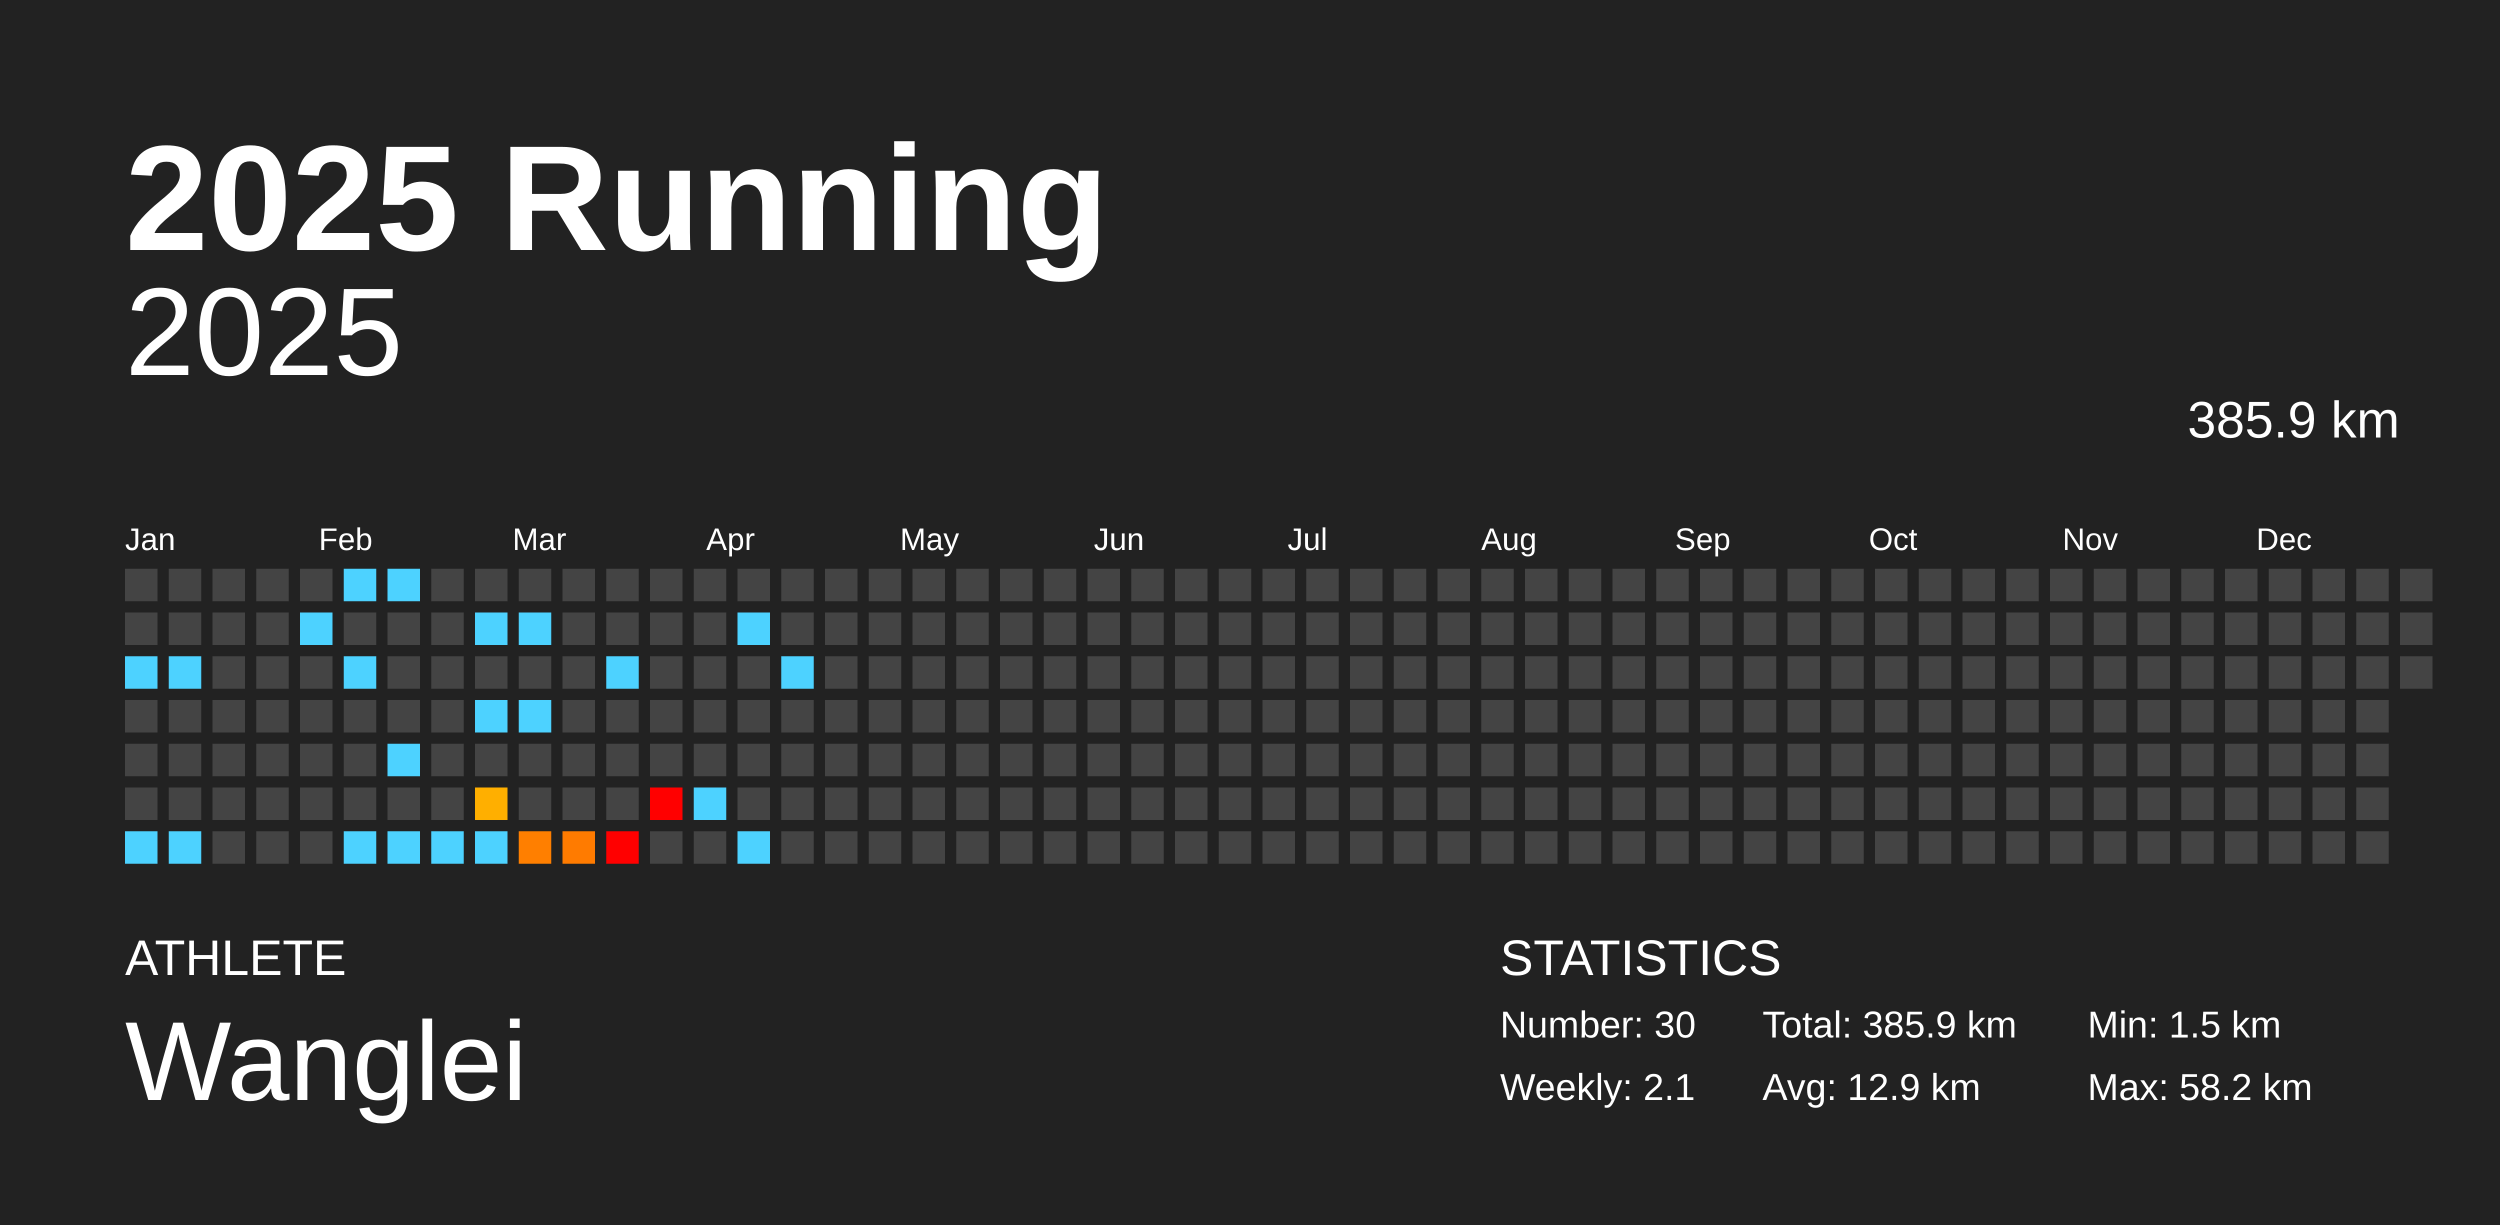
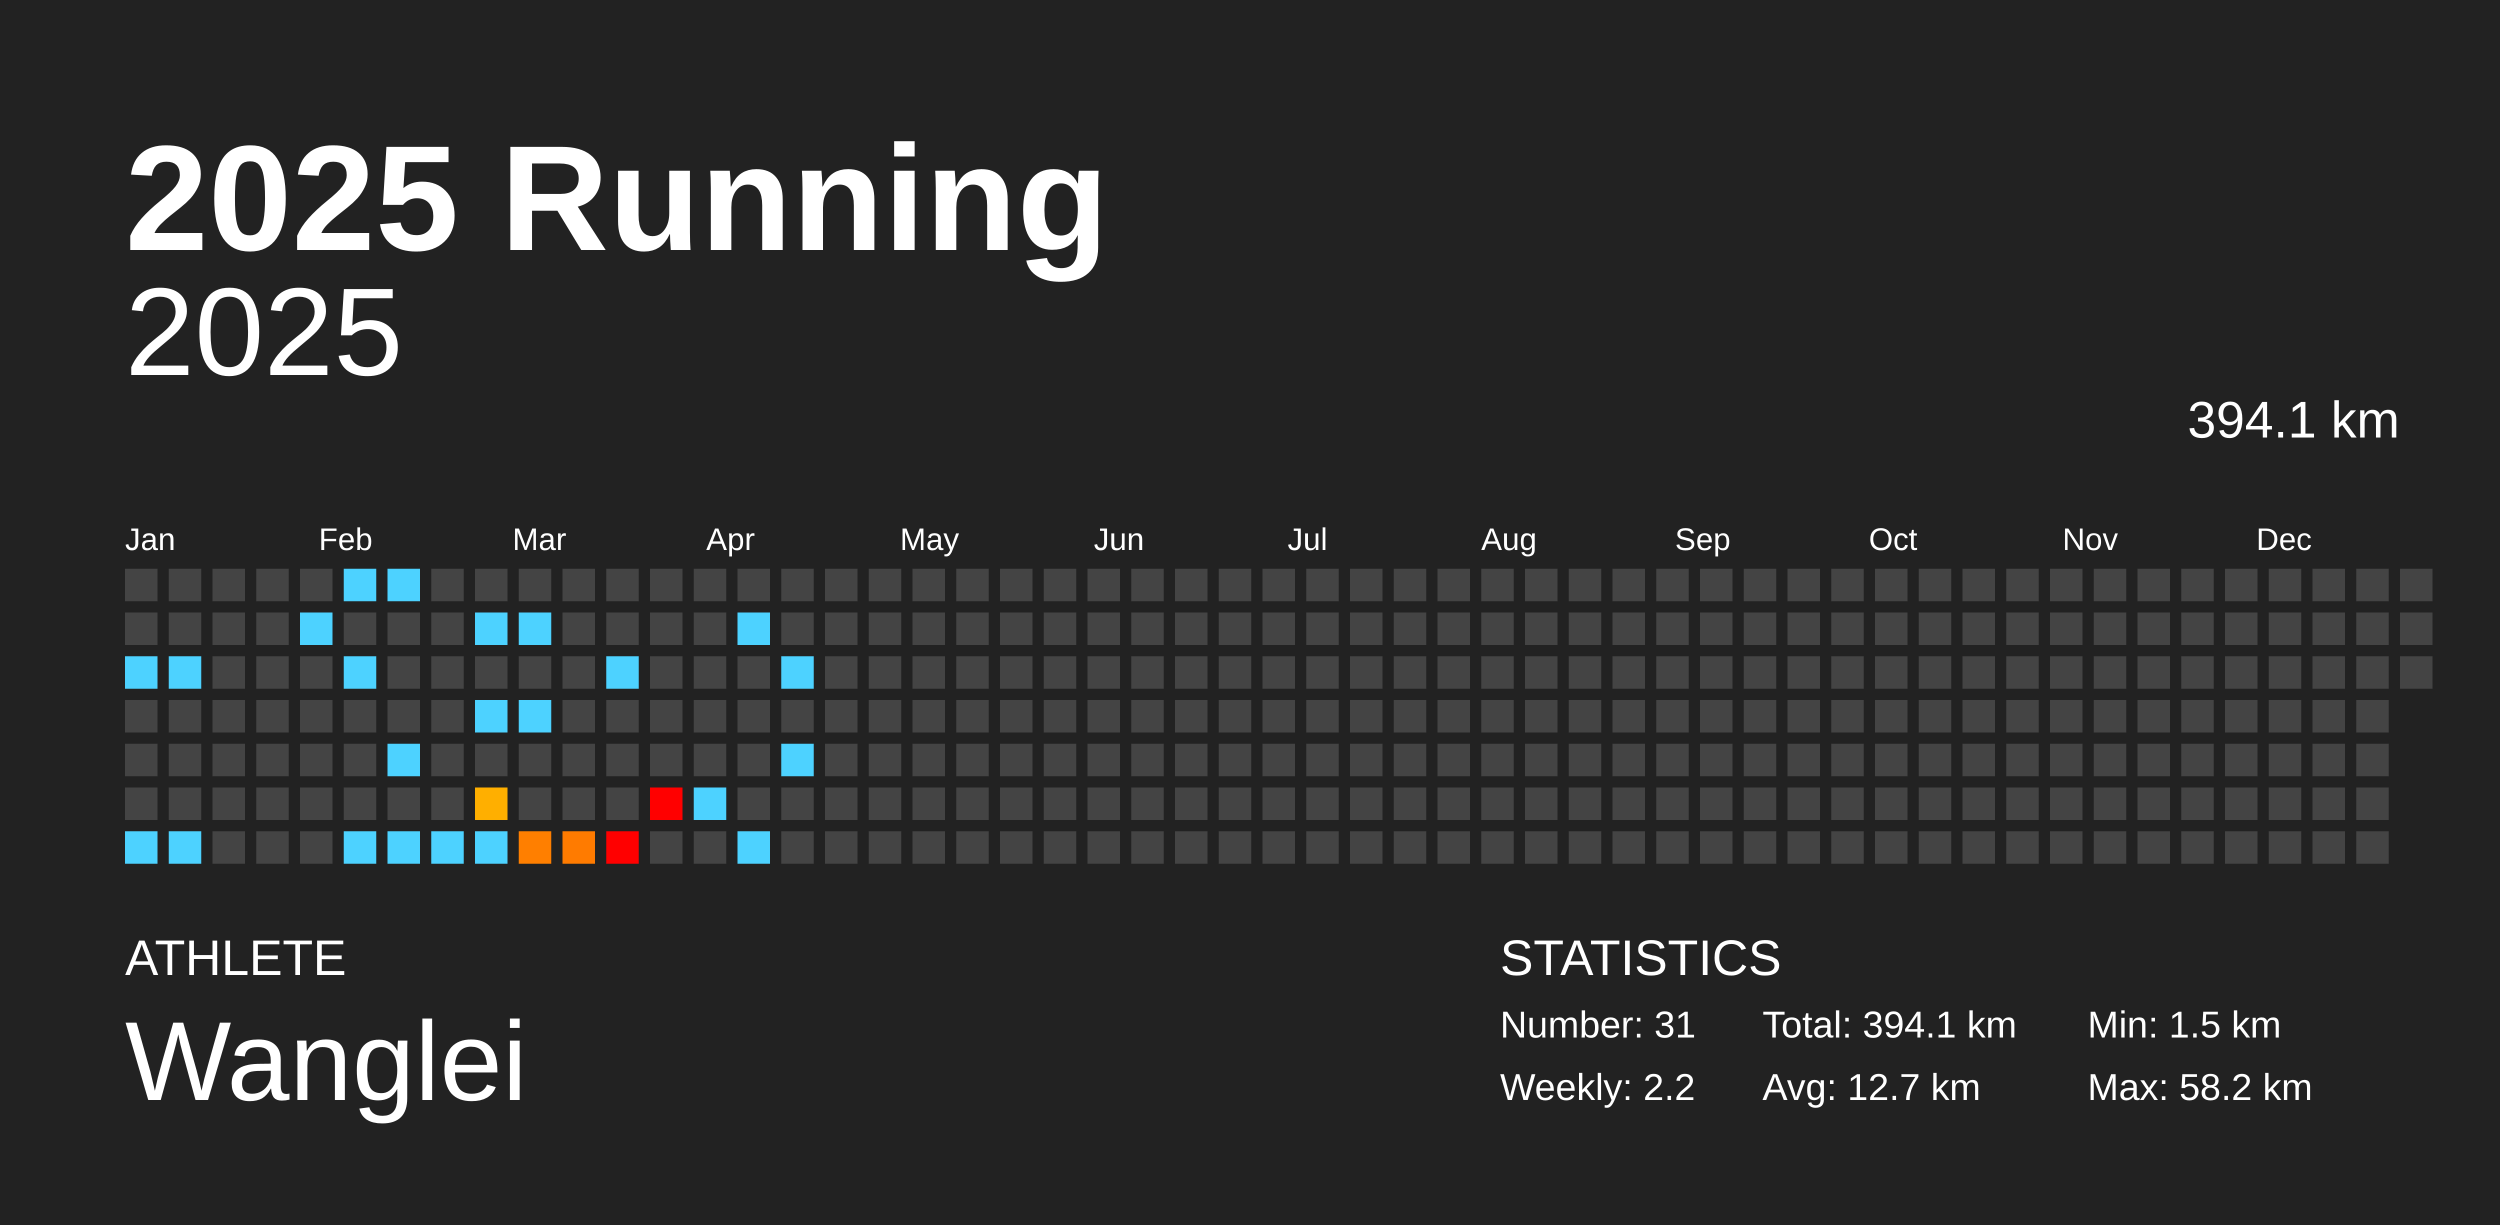
<svg xmlns="http://www.w3.org/2000/svg" baseProfile="full" height="98mm" version="1.1" viewBox="0,0,200,98" width="200mm">
  <defs />
  <rect fill="#222222" height="98" width="200" x="0" y="0" />
  <text fill="#FFFFFF" style="font-size:12px; font-family:Arial; font-weight:bold;" x="10" y="20">2025 Running</text>
  <text fill="#FFFFFF" style="font-size:4px; font-family:Arial" x="10" y="78">ATHLETE</text>
  <text fill="#FFFFFF" style="font-size:9px; font-family:Arial" x="10" y="88">Wanglei</text>
  <text fill="#FFFFFF" style="font-size:4px; font-family:Arial" x="120" y="78">STATISTICS</text>
-   <text fill="#FFFFFF" style="font-size:3px; font-family:Arial" x="120" y="83">Number: 30</text>
-   <text fill="#FFFFFF" style="font-size:3px; font-family:Arial" x="120" y="88">Weekly: 2.1</text>
-   <text fill="#FFFFFF" style="font-size:3px; font-family:Arial" x="141" y="83">Total: 385.9 km</text>
-   <text fill="#FFFFFF" style="font-size:3px; font-family:Arial" x="141" y="88">Avg: 12.9 km</text>
+   <text fill="#FFFFFF" style="font-size:3px; font-family:Arial" x="120" y="83">Number: 31</text>
+   <text fill="#FFFFFF" style="font-size:3px; font-family:Arial" x="120" y="88">Weekly: 2.2</text>
+   <text fill="#FFFFFF" style="font-size:3px; font-family:Arial" x="141" y="83">Total: 394.1 km</text>
+   <text fill="#FFFFFF" style="font-size:3px; font-family:Arial" x="141" y="88">Avg: 12.7 km</text>
  <text fill="#FFFFFF" style="font-size:3px; font-family:Arial" x="167" y="83">Min: 1.5 km</text>
  <text fill="#FFFFFF" style="font-size:3px; font-family:Arial" x="167" y="88">Max: 58.2 km</text>
  <text alignment-baseline="hanging" fill="#FFFFFF" style="font-size:10.0px; font-family:Arial;" x="10" y="30">2025</text>
-   <text alignment-baseline="hanging" fill="#FFFFFF" style="font-size:4.125px; font-family:Arial;" x="175" y="35">385.9 km</text>
+   <text alignment-baseline="hanging" fill="#FFFFFF" style="font-size:4.125px; font-family:Arial;" x="175" y="35">394.1 km</text>
  <text fill="#FFFFFF" style="font-size:2.5px; font-family:Arial" x="10.0" y="44">Jan</text>
  <text fill="#FFFFFF" style="font-size:2.5px; font-family:Arial" x="25.5" y="44">Feb</text>
  <text fill="#FFFFFF" style="font-size:2.5px; font-family:Arial" x="41.0" y="44">Mar</text>
  <text fill="#FFFFFF" style="font-size:2.5px; font-family:Arial" x="56.5" y="44">Apr</text>
  <text fill="#FFFFFF" style="font-size:2.5px; font-family:Arial" x="72.0" y="44">May</text>
  <text fill="#FFFFFF" style="font-size:2.5px; font-family:Arial" x="87.5" y="44">Jun</text>
  <text fill="#FFFFFF" style="font-size:2.5px; font-family:Arial" x="103.0" y="44">Jul</text>
  <text fill="#FFFFFF" style="font-size:2.5px; font-family:Arial" x="118.5" y="44">Aug</text>
  <text fill="#FFFFFF" style="font-size:2.5px; font-family:Arial" x="134.0" y="44">Sep</text>
  <text fill="#FFFFFF" style="font-size:2.5px; font-family:Arial" x="149.5" y="44">Oct</text>
  <text fill="#FFFFFF" style="font-size:2.5px; font-family:Arial" x="165.0" y="44">Nov</text>
  <text fill="#FFFFFF" style="font-size:2.5px; font-family:Arial" x="180.5" y="44">Dec</text>
  <rect fill="#444444" height="2.6" width="2.6" x="10.0" y="45.5" />
  <rect fill="#444444" height="2.6" width="2.6" x="10.0" y="49.0" />
  <rect fill="#4dd2ff" height="2.6" width="2.6" x="10.0" y="52.5" />
  <rect fill="#444444" height="2.6" width="2.6" x="10.0" y="56.0" />
  <rect fill="#444444" height="2.6" width="2.6" x="10.0" y="59.5" />
  <rect fill="#444444" height="2.6" width="2.6" x="10.0" y="63.0" />
  <rect fill="#4dd2ff" height="2.6" width="2.6" x="10.0" y="66.5" />
  <rect fill="#444444" height="2.6" width="2.6" x="13.5" y="45.5" />
  <rect fill="#444444" height="2.6" width="2.6" x="13.5" y="49.0" />
  <rect fill="#4dd2ff" height="2.6" width="2.6" x="13.5" y="52.5" />
  <rect fill="#444444" height="2.6" width="2.6" x="13.5" y="56.0" />
  <rect fill="#444444" height="2.6" width="2.6" x="13.5" y="59.5" />
  <rect fill="#444444" height="2.6" width="2.6" x="13.5" y="63.0" />
  <rect fill="#4dd2ff" height="2.6" width="2.6" x="13.5" y="66.5" />
  <rect fill="#444444" height="2.6" width="2.6" x="17.0" y="45.5" />
  <rect fill="#444444" height="2.6" width="2.6" x="17.0" y="49.0" />
  <rect fill="#444444" height="2.6" width="2.6" x="17.0" y="52.5" />
  <rect fill="#444444" height="2.6" width="2.6" x="17.0" y="56.0" />
  <rect fill="#444444" height="2.6" width="2.6" x="17.0" y="59.5" />
  <rect fill="#444444" height="2.6" width="2.6" x="17.0" y="63.0" />
  <rect fill="#444444" height="2.6" width="2.6" x="17.0" y="66.5" />
  <rect fill="#444444" height="2.6" width="2.6" x="20.5" y="45.5" />
  <rect fill="#444444" height="2.6" width="2.6" x="20.5" y="49.0" />
  <rect fill="#444444" height="2.6" width="2.6" x="20.5" y="52.5" />
  <rect fill="#444444" height="2.6" width="2.6" x="20.5" y="56.0" />
  <rect fill="#444444" height="2.6" width="2.6" x="20.5" y="59.5" />
  <rect fill="#444444" height="2.6" width="2.6" x="20.5" y="63.0" />
  <rect fill="#444444" height="2.6" width="2.6" x="20.5" y="66.5" />
  <rect fill="#444444" height="2.6" width="2.6" x="24.0" y="45.5" />
  <rect fill="#4dd2ff" height="2.6" width="2.6" x="24.0" y="49.0" />
  <rect fill="#444444" height="2.6" width="2.6" x="24.0" y="52.5" />
  <rect fill="#444444" height="2.6" width="2.6" x="24.0" y="56.0" />
  <rect fill="#444444" height="2.6" width="2.6" x="24.0" y="59.5" />
  <rect fill="#444444" height="2.6" width="2.6" x="24.0" y="63.0" />
  <rect fill="#444444" height="2.6" width="2.6" x="24.0" y="66.5" />
  <rect fill="#4dd2ff" height="2.6" width="2.6" x="27.5" y="45.5" />
  <rect fill="#444444" height="2.6" width="2.6" x="27.5" y="49.0" />
  <rect fill="#4dd2ff" height="2.6" width="2.6" x="27.5" y="52.5" />
  <rect fill="#444444" height="2.6" width="2.6" x="27.5" y="56.0" />
  <rect fill="#444444" height="2.6" width="2.6" x="27.5" y="59.5" />
  <rect fill="#444444" height="2.6" width="2.6" x="27.5" y="63.0" />
  <rect fill="#4dd2ff" height="2.6" width="2.6" x="27.5" y="66.5" />
  <rect fill="#4dd2ff" height="2.6" width="2.6" x="31.0" y="45.5" />
  <rect fill="#444444" height="2.6" width="2.6" x="31.0" y="49.0" />
  <rect fill="#444444" height="2.6" width="2.6" x="31.0" y="52.5" />
  <rect fill="#444444" height="2.6" width="2.6" x="31.0" y="56.0" />
  <rect fill="#4dd2ff" height="2.6" width="2.6" x="31.0" y="59.5" />
  <rect fill="#444444" height="2.6" width="2.6" x="31.0" y="63.0" />
  <rect fill="#4dd2ff" height="2.6" width="2.6" x="31.0" y="66.5" />
  <rect fill="#444444" height="2.6" width="2.6" x="34.5" y="45.5" />
  <rect fill="#444444" height="2.6" width="2.6" x="34.5" y="49.0" />
  <rect fill="#444444" height="2.6" width="2.6" x="34.5" y="52.5" />
  <rect fill="#444444" height="2.6" width="2.6" x="34.5" y="56.0" />
  <rect fill="#444444" height="2.6" width="2.6" x="34.5" y="59.5" />
  <rect fill="#444444" height="2.6" width="2.6" x="34.5" y="63.0" />
  <rect fill="#4dd2ff" height="2.6" width="2.6" x="34.5" y="66.5" />
  <rect fill="#444444" height="2.6" width="2.6" x="38.0" y="45.5" />
  <rect fill="#4dd2ff" height="2.6" width="2.6" x="38.0" y="49.0" />
  <rect fill="#444444" height="2.6" width="2.6" x="38.0" y="52.5" />
  <rect fill="#4dd2ff" height="2.6" width="2.6" x="38.0" y="56.0" />
  <rect fill="#444444" height="2.6" width="2.6" x="38.0" y="59.5" />
  <rect fill="#ffaf00" height="2.6" width="2.6" x="38.0" y="63.0" />
  <rect fill="#4dd2ff" height="2.6" width="2.6" x="38.0" y="66.5" />
  <rect fill="#444444" height="2.6" width="2.6" x="41.5" y="45.5" />
  <rect fill="#4dd2ff" height="2.6" width="2.6" x="41.5" y="49.0" />
  <rect fill="#444444" height="2.6" width="2.6" x="41.5" y="52.5" />
  <rect fill="#4dd2ff" height="2.6" width="2.6" x="41.5" y="56.0" />
  <rect fill="#444444" height="2.6" width="2.6" x="41.5" y="59.5" />
  <rect fill="#444444" height="2.6" width="2.6" x="41.5" y="63.0" />
  <rect fill="#ff7f00" height="2.6" width="2.6" x="41.5" y="66.5" />
  <rect fill="#444444" height="2.6" width="2.6" x="45.0" y="45.5" />
  <rect fill="#444444" height="2.6" width="2.6" x="45.0" y="49.0" />
  <rect fill="#444444" height="2.6" width="2.6" x="45.0" y="52.5" />
  <rect fill="#444444" height="2.6" width="2.6" x="45.0" y="56.0" />
  <rect fill="#444444" height="2.6" width="2.6" x="45.0" y="59.5" />
  <rect fill="#444444" height="2.6" width="2.6" x="45.0" y="63.0" />
  <rect fill="#ff7b00" height="2.6" width="2.6" x="45.0" y="66.5" />
  <rect fill="#444444" height="2.6" width="2.6" x="48.5" y="45.5" />
  <rect fill="#444444" height="2.6" width="2.6" x="48.5" y="49.0" />
  <rect fill="#4dd2ff" height="2.6" width="2.6" x="48.5" y="52.5" />
  <rect fill="#444444" height="2.6" width="2.6" x="48.5" y="56.0" />
  <rect fill="#444444" height="2.6" width="2.6" x="48.5" y="59.5" />
  <rect fill="#444444" height="2.6" width="2.6" x="48.5" y="63.0" />
  <rect fill="red" height="2.6" width="2.6" x="48.5" y="66.5" />
  <rect fill="#444444" height="2.6" width="2.6" x="52.0" y="45.5" />
  <rect fill="#444444" height="2.6" width="2.6" x="52.0" y="49.0" />
  <rect fill="#444444" height="2.6" width="2.6" x="52.0" y="52.5" />
  <rect fill="#444444" height="2.6" width="2.6" x="52.0" y="56.0" />
  <rect fill="#444444" height="2.6" width="2.6" x="52.0" y="59.5" />
  <rect fill="red" height="2.6" width="2.6" x="52.0" y="63.0" />
  <rect fill="#444444" height="2.6" width="2.6" x="52.0" y="66.5" />
  <rect fill="#444444" height="2.6" width="2.6" x="55.5" y="45.5" />
  <rect fill="#444444" height="2.6" width="2.6" x="55.5" y="49.0" />
  <rect fill="#444444" height="2.6" width="2.6" x="55.5" y="52.5" />
  <rect fill="#444444" height="2.6" width="2.6" x="55.5" y="56.0" />
  <rect fill="#444444" height="2.6" width="2.6" x="55.5" y="59.5" />
  <rect fill="#4dd2ff" height="2.6" width="2.6" x="55.5" y="63.0" />
  <rect fill="#444444" height="2.6" width="2.6" x="55.5" y="66.5" />
  <rect fill="#444444" height="2.6" width="2.6" x="59.0" y="45.5" />
  <rect fill="#4dd2ff" height="2.6" width="2.6" x="59.0" y="49.0" />
  <rect fill="#444444" height="2.6" width="2.6" x="59.0" y="52.5" />
  <rect fill="#444444" height="2.6" width="2.6" x="59.0" y="56.0" />
  <rect fill="#444444" height="2.6" width="2.6" x="59.0" y="59.5" />
  <rect fill="#444444" height="2.6" width="2.6" x="59.0" y="63.0" />
  <rect fill="#4dd2ff" height="2.6" width="2.6" x="59.0" y="66.5" />
  <rect fill="#444444" height="2.6" width="2.6" x="62.5" y="45.5" />
  <rect fill="#444444" height="2.6" width="2.6" x="62.5" y="49.0" />
  <rect fill="#4dd2ff" height="2.6" width="2.6" x="62.5" y="52.5" />
  <rect fill="#444444" height="2.6" width="2.6" x="62.5" y="56.0" />
-   <rect fill="#444444" height="2.6" width="2.6" x="62.5" y="59.5" />
+   <rect fill="#4dd2ff" height="2.6" width="2.6" x="62.5" y="59.5" />
  <rect fill="#444444" height="2.6" width="2.6" x="62.5" y="63.0" />
  <rect fill="#444444" height="2.6" width="2.6" x="62.5" y="66.5" />
  <rect fill="#444444" height="2.6" width="2.6" x="66.0" y="45.5" />
  <rect fill="#444444" height="2.6" width="2.6" x="66.0" y="49.0" />
  <rect fill="#444444" height="2.6" width="2.6" x="66.0" y="52.5" />
  <rect fill="#444444" height="2.6" width="2.6" x="66.0" y="56.0" />
  <rect fill="#444444" height="2.6" width="2.6" x="66.0" y="59.5" />
  <rect fill="#444444" height="2.6" width="2.6" x="66.0" y="63.0" />
  <rect fill="#444444" height="2.6" width="2.6" x="66.0" y="66.5" />
  <rect fill="#444444" height="2.6" width="2.6" x="69.5" y="45.5" />
  <rect fill="#444444" height="2.6" width="2.6" x="69.5" y="49.0" />
  <rect fill="#444444" height="2.6" width="2.6" x="69.5" y="52.5" />
  <rect fill="#444444" height="2.6" width="2.6" x="69.5" y="56.0" />
  <rect fill="#444444" height="2.6" width="2.6" x="69.5" y="59.5" />
  <rect fill="#444444" height="2.6" width="2.6" x="69.5" y="63.0" />
  <rect fill="#444444" height="2.6" width="2.6" x="69.5" y="66.5" />
  <rect fill="#444444" height="2.6" width="2.6" x="73.0" y="45.5" />
  <rect fill="#444444" height="2.6" width="2.6" x="73.0" y="49.0" />
  <rect fill="#444444" height="2.6" width="2.6" x="73.0" y="52.5" />
  <rect fill="#444444" height="2.6" width="2.6" x="73.0" y="56.0" />
  <rect fill="#444444" height="2.6" width="2.6" x="73.0" y="59.5" />
  <rect fill="#444444" height="2.6" width="2.6" x="73.0" y="63.0" />
  <rect fill="#444444" height="2.6" width="2.6" x="73.0" y="66.5" />
  <rect fill="#444444" height="2.6" width="2.6" x="76.5" y="45.5" />
  <rect fill="#444444" height="2.6" width="2.6" x="76.5" y="49.0" />
  <rect fill="#444444" height="2.6" width="2.6" x="76.5" y="52.5" />
  <rect fill="#444444" height="2.6" width="2.6" x="76.5" y="56.0" />
  <rect fill="#444444" height="2.6" width="2.6" x="76.5" y="59.5" />
  <rect fill="#444444" height="2.6" width="2.6" x="76.5" y="63.0" />
  <rect fill="#444444" height="2.6" width="2.6" x="76.5" y="66.5" />
  <rect fill="#444444" height="2.6" width="2.6" x="80.0" y="45.5" />
  <rect fill="#444444" height="2.6" width="2.6" x="80.0" y="49.0" />
  <rect fill="#444444" height="2.6" width="2.6" x="80.0" y="52.5" />
  <rect fill="#444444" height="2.6" width="2.6" x="80.0" y="56.0" />
  <rect fill="#444444" height="2.6" width="2.6" x="80.0" y="59.5" />
  <rect fill="#444444" height="2.6" width="2.6" x="80.0" y="63.0" />
  <rect fill="#444444" height="2.6" width="2.6" x="80.0" y="66.5" />
  <rect fill="#444444" height="2.6" width="2.6" x="83.5" y="45.5" />
  <rect fill="#444444" height="2.6" width="2.6" x="83.5" y="49.0" />
  <rect fill="#444444" height="2.6" width="2.6" x="83.5" y="52.5" />
  <rect fill="#444444" height="2.6" width="2.6" x="83.5" y="56.0" />
  <rect fill="#444444" height="2.6" width="2.6" x="83.5" y="59.5" />
  <rect fill="#444444" height="2.6" width="2.6" x="83.5" y="63.0" />
  <rect fill="#444444" height="2.6" width="2.6" x="83.5" y="66.5" />
  <rect fill="#444444" height="2.6" width="2.6" x="87.0" y="45.5" />
  <rect fill="#444444" height="2.6" width="2.6" x="87.0" y="49.0" />
  <rect fill="#444444" height="2.6" width="2.6" x="87.0" y="52.5" />
  <rect fill="#444444" height="2.6" width="2.6" x="87.0" y="56.0" />
  <rect fill="#444444" height="2.6" width="2.6" x="87.0" y="59.5" />
  <rect fill="#444444" height="2.6" width="2.6" x="87.0" y="63.0" />
  <rect fill="#444444" height="2.6" width="2.6" x="87.0" y="66.5" />
  <rect fill="#444444" height="2.6" width="2.6" x="90.5" y="45.5" />
  <rect fill="#444444" height="2.6" width="2.6" x="90.5" y="49.0" />
  <rect fill="#444444" height="2.6" width="2.6" x="90.5" y="52.5" />
  <rect fill="#444444" height="2.6" width="2.6" x="90.5" y="56.0" />
  <rect fill="#444444" height="2.6" width="2.6" x="90.5" y="59.5" />
  <rect fill="#444444" height="2.6" width="2.6" x="90.5" y="63.0" />
  <rect fill="#444444" height="2.6" width="2.6" x="90.5" y="66.5" />
  <rect fill="#444444" height="2.6" width="2.6" x="94.0" y="45.5" />
  <rect fill="#444444" height="2.6" width="2.6" x="94.0" y="49.0" />
  <rect fill="#444444" height="2.6" width="2.6" x="94.0" y="52.5" />
  <rect fill="#444444" height="2.6" width="2.6" x="94.0" y="56.0" />
  <rect fill="#444444" height="2.6" width="2.6" x="94.0" y="59.5" />
  <rect fill="#444444" height="2.6" width="2.6" x="94.0" y="63.0" />
  <rect fill="#444444" height="2.6" width="2.6" x="94.0" y="66.5" />
  <rect fill="#444444" height="2.6" width="2.6" x="97.5" y="45.5" />
  <rect fill="#444444" height="2.6" width="2.6" x="97.5" y="49.0" />
  <rect fill="#444444" height="2.6" width="2.6" x="97.5" y="52.5" />
  <rect fill="#444444" height="2.6" width="2.6" x="97.5" y="56.0" />
  <rect fill="#444444" height="2.6" width="2.6" x="97.5" y="59.5" />
  <rect fill="#444444" height="2.6" width="2.6" x="97.5" y="63.0" />
  <rect fill="#444444" height="2.6" width="2.6" x="97.5" y="66.5" />
  <rect fill="#444444" height="2.6" width="2.6" x="101.0" y="45.5" />
  <rect fill="#444444" height="2.6" width="2.6" x="101.0" y="49.0" />
  <rect fill="#444444" height="2.6" width="2.6" x="101.0" y="52.5" />
  <rect fill="#444444" height="2.6" width="2.6" x="101.0" y="56.0" />
  <rect fill="#444444" height="2.6" width="2.6" x="101.0" y="59.5" />
  <rect fill="#444444" height="2.6" width="2.6" x="101.0" y="63.0" />
  <rect fill="#444444" height="2.6" width="2.6" x="101.0" y="66.5" />
  <rect fill="#444444" height="2.6" width="2.6" x="104.5" y="45.5" />
  <rect fill="#444444" height="2.6" width="2.6" x="104.5" y="49.0" />
  <rect fill="#444444" height="2.6" width="2.6" x="104.5" y="52.5" />
  <rect fill="#444444" height="2.6" width="2.6" x="104.5" y="56.0" />
  <rect fill="#444444" height="2.6" width="2.6" x="104.5" y="59.5" />
  <rect fill="#444444" height="2.6" width="2.6" x="104.5" y="63.0" />
  <rect fill="#444444" height="2.6" width="2.6" x="104.5" y="66.5" />
  <rect fill="#444444" height="2.6" width="2.6" x="108.0" y="45.5" />
  <rect fill="#444444" height="2.6" width="2.6" x="108.0" y="49.0" />
  <rect fill="#444444" height="2.6" width="2.6" x="108.0" y="52.5" />
  <rect fill="#444444" height="2.6" width="2.6" x="108.0" y="56.0" />
  <rect fill="#444444" height="2.6" width="2.6" x="108.0" y="59.5" />
  <rect fill="#444444" height="2.6" width="2.6" x="108.0" y="63.0" />
  <rect fill="#444444" height="2.6" width="2.6" x="108.0" y="66.5" />
  <rect fill="#444444" height="2.6" width="2.6" x="111.5" y="45.5" />
  <rect fill="#444444" height="2.6" width="2.6" x="111.5" y="49.0" />
  <rect fill="#444444" height="2.6" width="2.6" x="111.5" y="52.5" />
  <rect fill="#444444" height="2.6" width="2.6" x="111.5" y="56.0" />
  <rect fill="#444444" height="2.6" width="2.6" x="111.5" y="59.5" />
  <rect fill="#444444" height="2.6" width="2.6" x="111.5" y="63.0" />
  <rect fill="#444444" height="2.6" width="2.6" x="111.5" y="66.5" />
  <rect fill="#444444" height="2.6" width="2.6" x="115.0" y="45.5" />
  <rect fill="#444444" height="2.6" width="2.6" x="115.0" y="49.0" />
  <rect fill="#444444" height="2.6" width="2.6" x="115.0" y="52.5" />
  <rect fill="#444444" height="2.6" width="2.6" x="115.0" y="56.0" />
  <rect fill="#444444" height="2.6" width="2.6" x="115.0" y="59.5" />
  <rect fill="#444444" height="2.6" width="2.6" x="115.0" y="63.0" />
  <rect fill="#444444" height="2.6" width="2.6" x="115.0" y="66.5" />
  <rect fill="#444444" height="2.6" width="2.6" x="118.5" y="45.5" />
  <rect fill="#444444" height="2.6" width="2.6" x="118.5" y="49.0" />
  <rect fill="#444444" height="2.6" width="2.6" x="118.5" y="52.5" />
  <rect fill="#444444" height="2.6" width="2.6" x="118.5" y="56.0" />
  <rect fill="#444444" height="2.6" width="2.6" x="118.5" y="59.5" />
  <rect fill="#444444" height="2.6" width="2.6" x="118.5" y="63.0" />
  <rect fill="#444444" height="2.6" width="2.6" x="118.5" y="66.5" />
  <rect fill="#444444" height="2.6" width="2.6" x="122.0" y="45.5" />
  <rect fill="#444444" height="2.6" width="2.6" x="122.0" y="49.0" />
  <rect fill="#444444" height="2.6" width="2.6" x="122.0" y="52.5" />
  <rect fill="#444444" height="2.6" width="2.6" x="122.0" y="56.0" />
  <rect fill="#444444" height="2.6" width="2.6" x="122.0" y="59.5" />
  <rect fill="#444444" height="2.6" width="2.6" x="122.0" y="63.0" />
  <rect fill="#444444" height="2.6" width="2.6" x="122.0" y="66.5" />
  <rect fill="#444444" height="2.6" width="2.6" x="125.5" y="45.5" />
  <rect fill="#444444" height="2.6" width="2.6" x="125.5" y="49.0" />
  <rect fill="#444444" height="2.6" width="2.6" x="125.5" y="52.5" />
  <rect fill="#444444" height="2.6" width="2.6" x="125.5" y="56.0" />
  <rect fill="#444444" height="2.6" width="2.6" x="125.5" y="59.5" />
  <rect fill="#444444" height="2.6" width="2.6" x="125.5" y="63.0" />
  <rect fill="#444444" height="2.6" width="2.6" x="125.5" y="66.5" />
  <rect fill="#444444" height="2.6" width="2.6" x="129.0" y="45.5" />
  <rect fill="#444444" height="2.6" width="2.6" x="129.0" y="49.0" />
  <rect fill="#444444" height="2.6" width="2.6" x="129.0" y="52.5" />
  <rect fill="#444444" height="2.6" width="2.6" x="129.0" y="56.0" />
  <rect fill="#444444" height="2.6" width="2.6" x="129.0" y="59.5" />
  <rect fill="#444444" height="2.6" width="2.6" x="129.0" y="63.0" />
  <rect fill="#444444" height="2.6" width="2.6" x="129.0" y="66.5" />
  <rect fill="#444444" height="2.6" width="2.6" x="132.5" y="45.5" />
  <rect fill="#444444" height="2.6" width="2.6" x="132.5" y="49.0" />
  <rect fill="#444444" height="2.6" width="2.6" x="132.5" y="52.5" />
  <rect fill="#444444" height="2.6" width="2.6" x="132.5" y="56.0" />
  <rect fill="#444444" height="2.6" width="2.6" x="132.5" y="59.5" />
  <rect fill="#444444" height="2.6" width="2.6" x="132.5" y="63.0" />
  <rect fill="#444444" height="2.6" width="2.6" x="132.5" y="66.5" />
  <rect fill="#444444" height="2.6" width="2.6" x="136.0" y="45.5" />
  <rect fill="#444444" height="2.6" width="2.6" x="136.0" y="49.0" />
  <rect fill="#444444" height="2.6" width="2.6" x="136.0" y="52.5" />
  <rect fill="#444444" height="2.6" width="2.6" x="136.0" y="56.0" />
  <rect fill="#444444" height="2.6" width="2.6" x="136.0" y="59.5" />
  <rect fill="#444444" height="2.6" width="2.6" x="136.0" y="63.0" />
  <rect fill="#444444" height="2.6" width="2.6" x="136.0" y="66.5" />
  <rect fill="#444444" height="2.6" width="2.6" x="139.5" y="45.5" />
  <rect fill="#444444" height="2.6" width="2.6" x="139.5" y="49.0" />
  <rect fill="#444444" height="2.6" width="2.6" x="139.5" y="52.5" />
  <rect fill="#444444" height="2.6" width="2.6" x="139.5" y="56.0" />
  <rect fill="#444444" height="2.6" width="2.6" x="139.5" y="59.5" />
  <rect fill="#444444" height="2.6" width="2.6" x="139.5" y="63.0" />
  <rect fill="#444444" height="2.6" width="2.6" x="139.5" y="66.5" />
  <rect fill="#444444" height="2.6" width="2.6" x="143.0" y="45.5" />
  <rect fill="#444444" height="2.6" width="2.6" x="143.0" y="49.0" />
  <rect fill="#444444" height="2.6" width="2.6" x="143.0" y="52.5" />
  <rect fill="#444444" height="2.6" width="2.6" x="143.0" y="56.0" />
  <rect fill="#444444" height="2.6" width="2.6" x="143.0" y="59.5" />
  <rect fill="#444444" height="2.6" width="2.6" x="143.0" y="63.0" />
  <rect fill="#444444" height="2.6" width="2.6" x="143.0" y="66.5" />
  <rect fill="#444444" height="2.6" width="2.6" x="146.5" y="45.5" />
  <rect fill="#444444" height="2.6" width="2.6" x="146.5" y="49.0" />
  <rect fill="#444444" height="2.6" width="2.6" x="146.5" y="52.5" />
  <rect fill="#444444" height="2.6" width="2.6" x="146.5" y="56.0" />
  <rect fill="#444444" height="2.6" width="2.6" x="146.5" y="59.5" />
  <rect fill="#444444" height="2.6" width="2.6" x="146.5" y="63.0" />
  <rect fill="#444444" height="2.6" width="2.6" x="146.5" y="66.5" />
  <rect fill="#444444" height="2.6" width="2.6" x="150.0" y="45.5" />
  <rect fill="#444444" height="2.6" width="2.6" x="150.0" y="49.0" />
  <rect fill="#444444" height="2.6" width="2.6" x="150.0" y="52.5" />
  <rect fill="#444444" height="2.6" width="2.6" x="150.0" y="56.0" />
  <rect fill="#444444" height="2.6" width="2.6" x="150.0" y="59.5" />
  <rect fill="#444444" height="2.6" width="2.6" x="150.0" y="63.0" />
  <rect fill="#444444" height="2.6" width="2.6" x="150.0" y="66.5" />
  <rect fill="#444444" height="2.6" width="2.6" x="153.5" y="45.5" />
  <rect fill="#444444" height="2.6" width="2.6" x="153.5" y="49.0" />
  <rect fill="#444444" height="2.6" width="2.6" x="153.5" y="52.5" />
  <rect fill="#444444" height="2.6" width="2.6" x="153.5" y="56.0" />
  <rect fill="#444444" height="2.6" width="2.6" x="153.5" y="59.5" />
  <rect fill="#444444" height="2.6" width="2.6" x="153.5" y="63.0" />
  <rect fill="#444444" height="2.6" width="2.6" x="153.5" y="66.5" />
  <rect fill="#444444" height="2.6" width="2.6" x="157.0" y="45.5" />
  <rect fill="#444444" height="2.6" width="2.6" x="157.0" y="49.0" />
  <rect fill="#444444" height="2.6" width="2.6" x="157.0" y="52.5" />
  <rect fill="#444444" height="2.6" width="2.6" x="157.0" y="56.0" />
  <rect fill="#444444" height="2.6" width="2.6" x="157.0" y="59.5" />
  <rect fill="#444444" height="2.6" width="2.6" x="157.0" y="63.0" />
  <rect fill="#444444" height="2.6" width="2.6" x="157.0" y="66.5" />
  <rect fill="#444444" height="2.6" width="2.6" x="160.5" y="45.5" />
  <rect fill="#444444" height="2.6" width="2.6" x="160.5" y="49.0" />
  <rect fill="#444444" height="2.6" width="2.6" x="160.5" y="52.5" />
  <rect fill="#444444" height="2.6" width="2.6" x="160.5" y="56.0" />
  <rect fill="#444444" height="2.6" width="2.6" x="160.5" y="59.5" />
  <rect fill="#444444" height="2.6" width="2.6" x="160.5" y="63.0" />
  <rect fill="#444444" height="2.6" width="2.6" x="160.5" y="66.5" />
  <rect fill="#444444" height="2.6" width="2.6" x="164.0" y="45.5" />
  <rect fill="#444444" height="2.6" width="2.6" x="164.0" y="49.0" />
  <rect fill="#444444" height="2.6" width="2.6" x="164.0" y="52.5" />
  <rect fill="#444444" height="2.6" width="2.6" x="164.0" y="56.0" />
  <rect fill="#444444" height="2.6" width="2.6" x="164.0" y="59.5" />
  <rect fill="#444444" height="2.6" width="2.6" x="164.0" y="63.0" />
  <rect fill="#444444" height="2.6" width="2.6" x="164.0" y="66.5" />
  <rect fill="#444444" height="2.6" width="2.6" x="167.5" y="45.5" />
  <rect fill="#444444" height="2.6" width="2.6" x="167.5" y="49.0" />
  <rect fill="#444444" height="2.6" width="2.6" x="167.5" y="52.5" />
  <rect fill="#444444" height="2.6" width="2.6" x="167.5" y="56.0" />
  <rect fill="#444444" height="2.6" width="2.6" x="167.5" y="59.5" />
  <rect fill="#444444" height="2.6" width="2.6" x="167.5" y="63.0" />
  <rect fill="#444444" height="2.6" width="2.6" x="167.5" y="66.5" />
  <rect fill="#444444" height="2.6" width="2.6" x="171.0" y="45.5" />
  <rect fill="#444444" height="2.6" width="2.6" x="171.0" y="49.0" />
  <rect fill="#444444" height="2.6" width="2.6" x="171.0" y="52.5" />
  <rect fill="#444444" height="2.6" width="2.6" x="171.0" y="56.0" />
  <rect fill="#444444" height="2.6" width="2.6" x="171.0" y="59.5" />
  <rect fill="#444444" height="2.6" width="2.6" x="171.0" y="63.0" />
  <rect fill="#444444" height="2.6" width="2.6" x="171.0" y="66.5" />
  <rect fill="#444444" height="2.6" width="2.6" x="174.5" y="45.5" />
  <rect fill="#444444" height="2.6" width="2.6" x="174.5" y="49.0" />
  <rect fill="#444444" height="2.6" width="2.6" x="174.5" y="52.5" />
  <rect fill="#444444" height="2.6" width="2.6" x="174.5" y="56.0" />
  <rect fill="#444444" height="2.6" width="2.6" x="174.5" y="59.5" />
  <rect fill="#444444" height="2.6" width="2.6" x="174.5" y="63.0" />
  <rect fill="#444444" height="2.6" width="2.6" x="174.5" y="66.5" />
  <rect fill="#444444" height="2.6" width="2.6" x="178.0" y="45.5" />
  <rect fill="#444444" height="2.6" width="2.6" x="178.0" y="49.0" />
  <rect fill="#444444" height="2.6" width="2.6" x="178.0" y="52.5" />
  <rect fill="#444444" height="2.6" width="2.6" x="178.0" y="56.0" />
  <rect fill="#444444" height="2.6" width="2.6" x="178.0" y="59.5" />
  <rect fill="#444444" height="2.6" width="2.6" x="178.0" y="63.0" />
  <rect fill="#444444" height="2.6" width="2.6" x="178.0" y="66.5" />
  <rect fill="#444444" height="2.6" width="2.6" x="181.5" y="45.5" />
  <rect fill="#444444" height="2.6" width="2.6" x="181.5" y="49.0" />
  <rect fill="#444444" height="2.6" width="2.6" x="181.5" y="52.5" />
  <rect fill="#444444" height="2.6" width="2.6" x="181.5" y="56.0" />
  <rect fill="#444444" height="2.6" width="2.6" x="181.5" y="59.5" />
  <rect fill="#444444" height="2.6" width="2.6" x="181.5" y="63.0" />
  <rect fill="#444444" height="2.6" width="2.6" x="181.5" y="66.5" />
  <rect fill="#444444" height="2.6" width="2.6" x="185.0" y="45.5" />
  <rect fill="#444444" height="2.6" width="2.6" x="185.0" y="49.0" />
  <rect fill="#444444" height="2.6" width="2.6" x="185.0" y="52.5" />
  <rect fill="#444444" height="2.6" width="2.6" x="185.0" y="56.0" />
  <rect fill="#444444" height="2.6" width="2.6" x="185.0" y="59.5" />
  <rect fill="#444444" height="2.6" width="2.6" x="185.0" y="63.0" />
  <rect fill="#444444" height="2.6" width="2.6" x="185.0" y="66.5" />
  <rect fill="#444444" height="2.6" width="2.6" x="188.5" y="45.5" />
  <rect fill="#444444" height="2.6" width="2.6" x="188.5" y="49.0" />
  <rect fill="#444444" height="2.6" width="2.6" x="188.5" y="52.5" />
  <rect fill="#444444" height="2.6" width="2.6" x="188.5" y="56.0" />
  <rect fill="#444444" height="2.6" width="2.6" x="188.5" y="59.5" />
  <rect fill="#444444" height="2.6" width="2.6" x="188.5" y="63.0" />
  <rect fill="#444444" height="2.6" width="2.6" x="188.5" y="66.5" />
  <rect fill="#444444" height="2.6" width="2.6" x="192.0" y="45.5" />
  <rect fill="#444444" height="2.6" width="2.6" x="192.0" y="49.0" />
  <rect fill="#444444" height="2.6" width="2.6" x="192.0" y="52.5" />
</svg>
